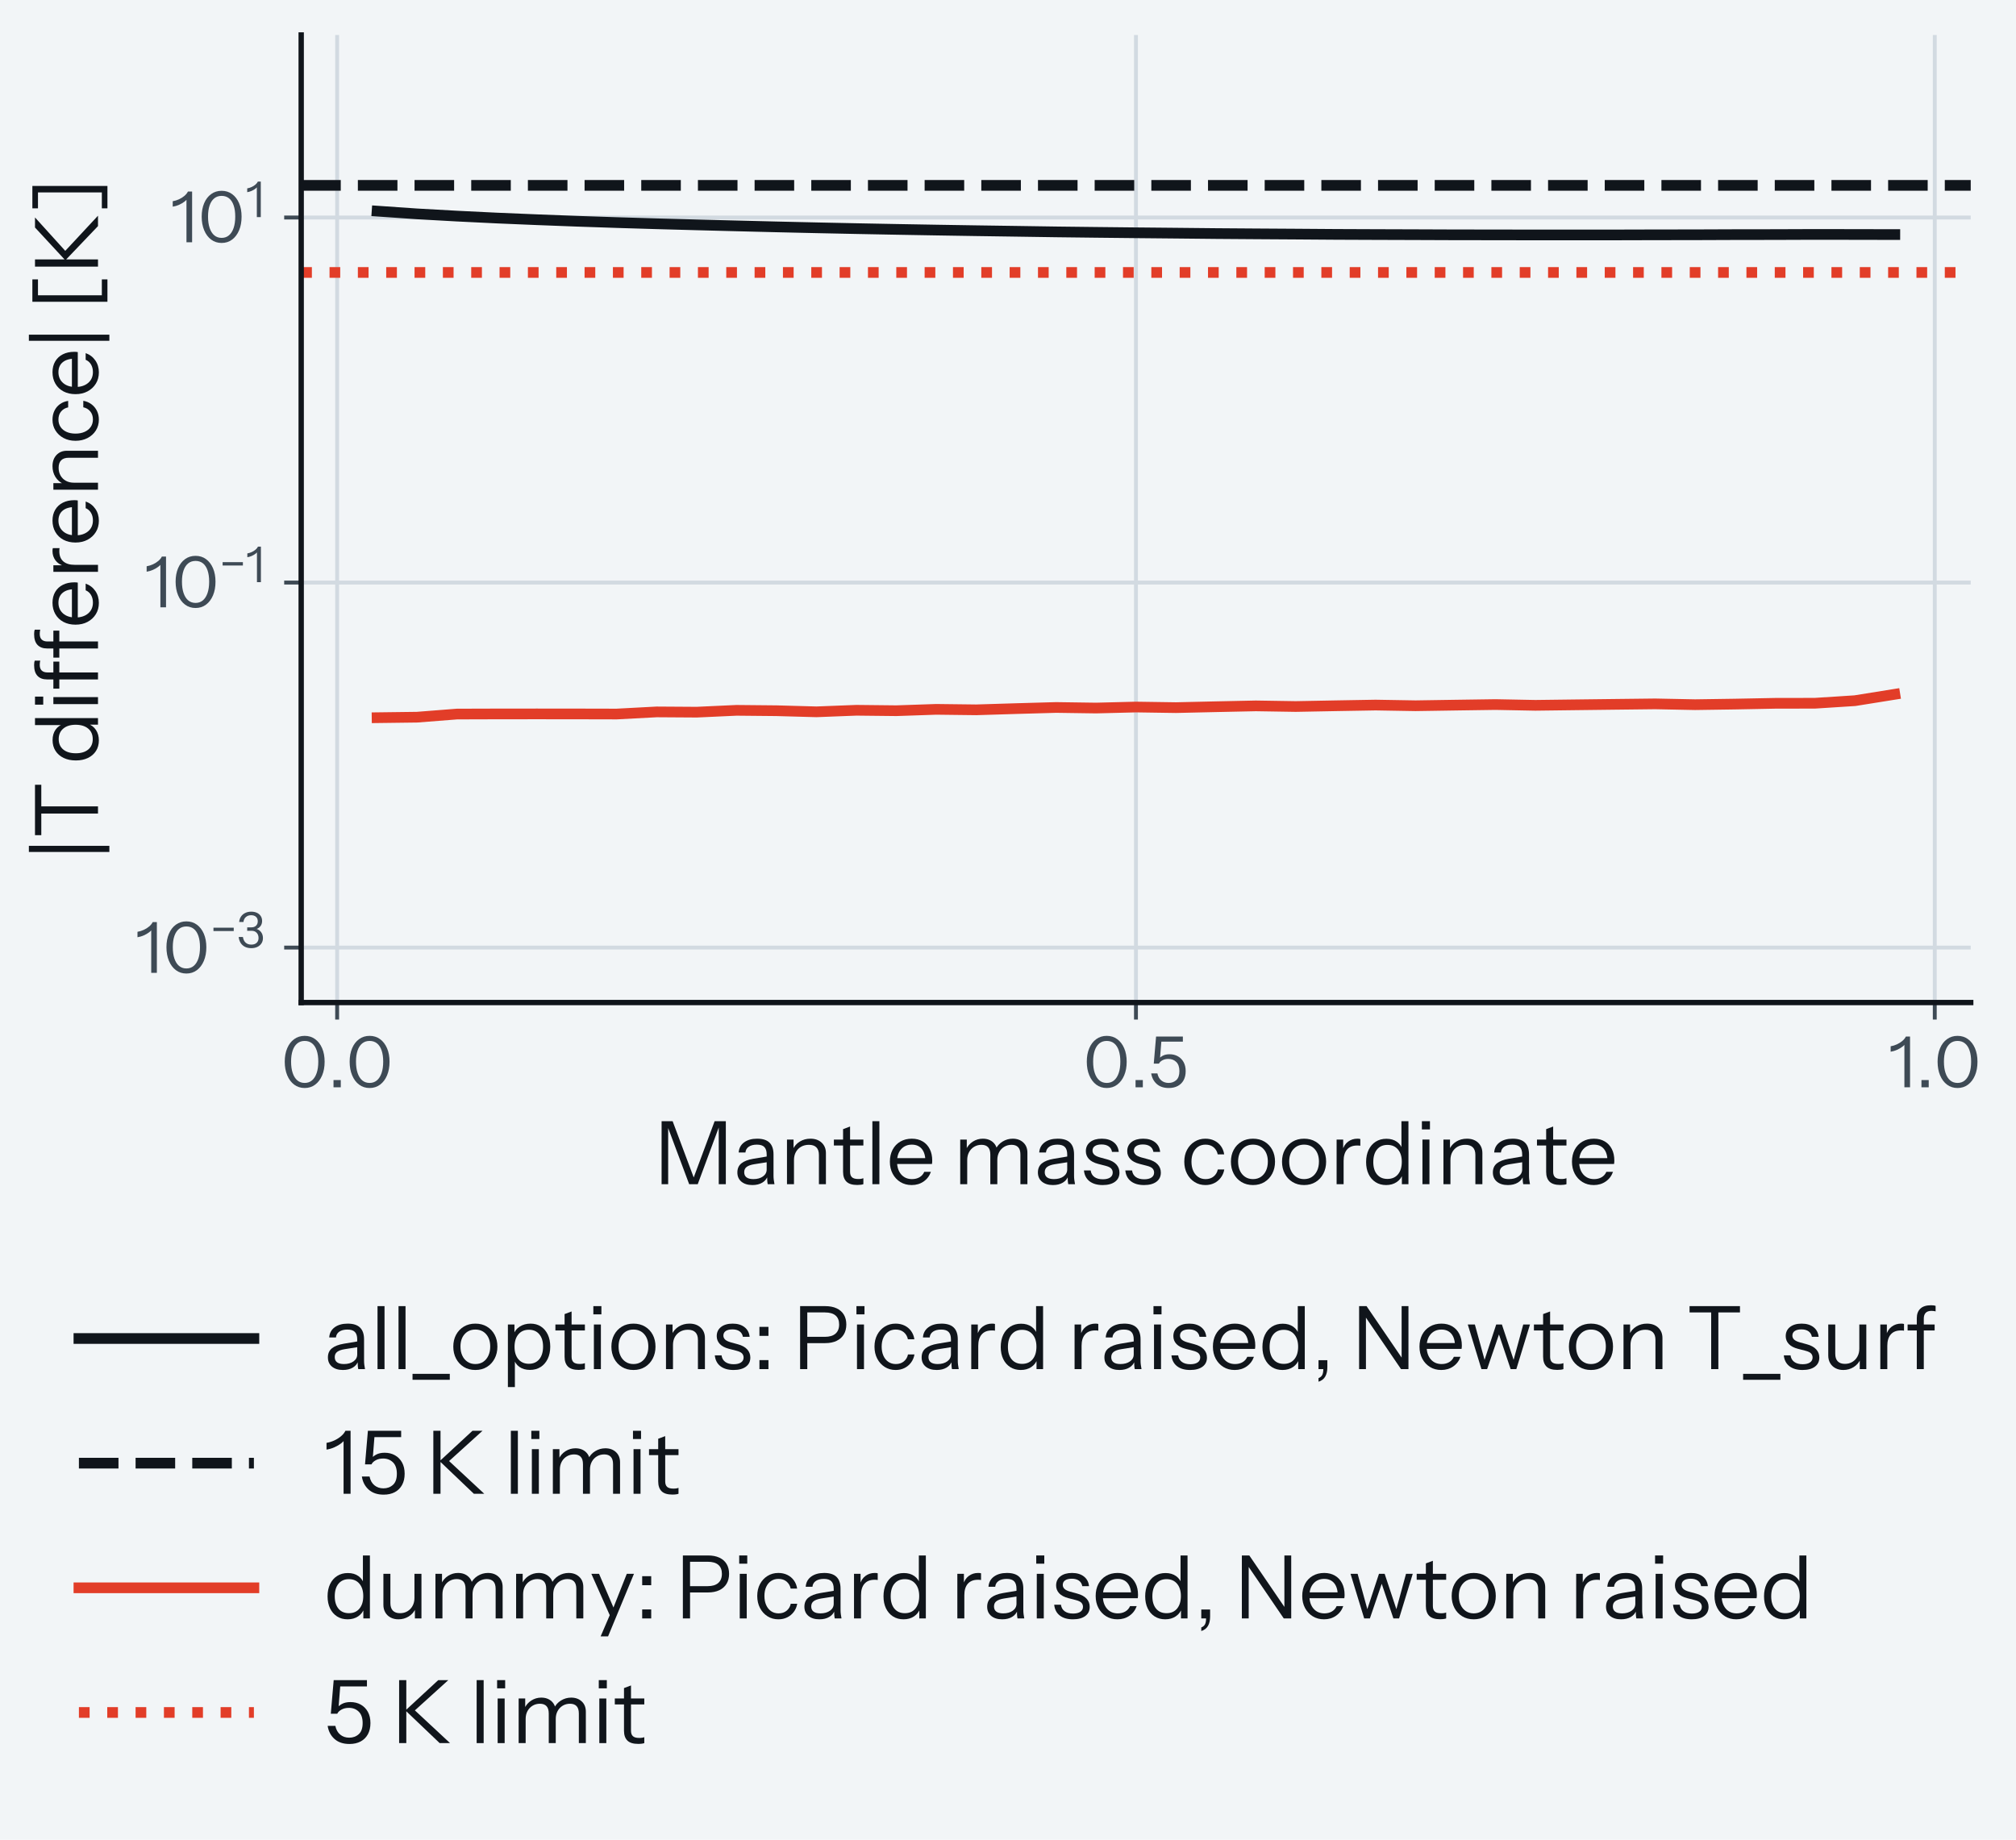
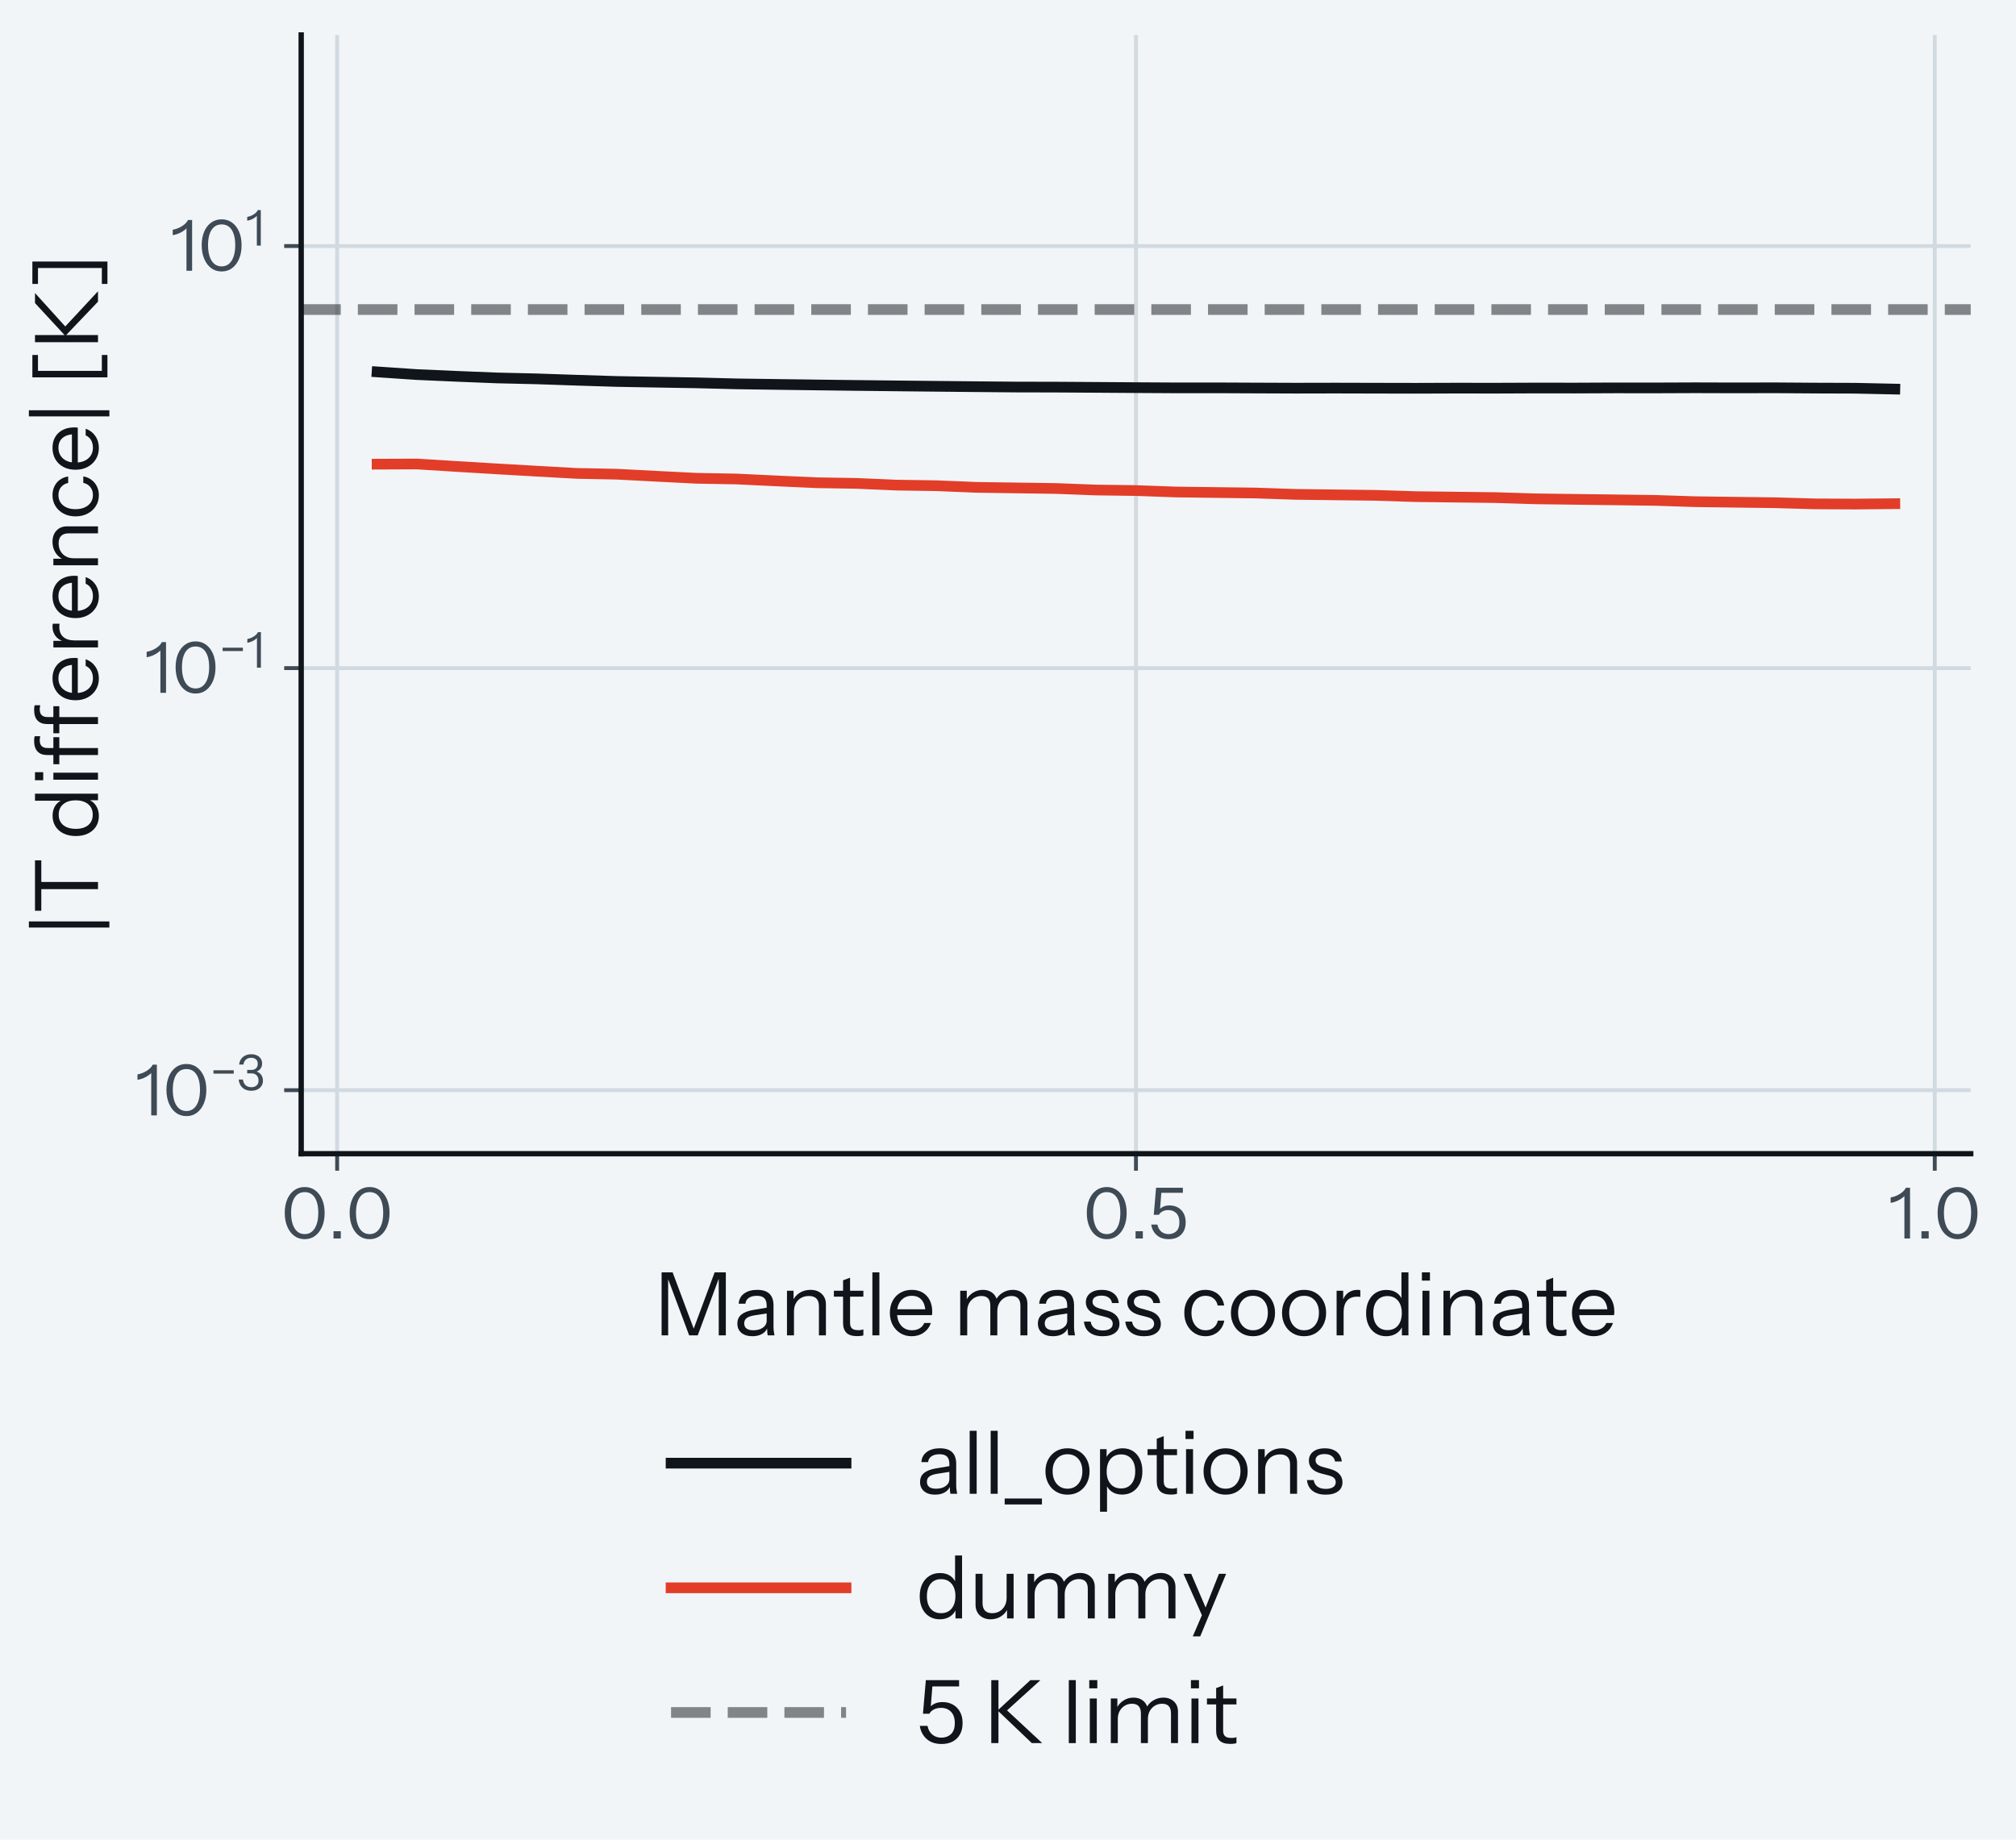
<svg xmlns="http://www.w3.org/2000/svg" xmlns:xlink="http://www.w3.org/1999/xlink" width="414.753pt" height="378.54pt" viewBox="0 0 414.753 378.54" version="1.1">
  <defs>
    <style type="text/css">*{stroke-linejoin: round; stroke-linecap: butt}</style>
  </defs>
  <g id="figure_1">
    <g id="patch_1">
      <path d="M 0 378.54  L 414.753 378.54  L 414.753 0  L 0 0  z " style="fill: #f2f5f7" />
    </g>
    <g id="axes_1">
      <g id="patch_2">
-         <path d="M 61.965 206.276  L 405.437 206.276  L 405.437 7.2  L 61.965 7.2  z " style="fill: #f2f5f7" />
+         <path d="M 61.965 237.38  L 405.437 237.38  L 405.437 7.2  L 61.965 7.2  z " style="fill: #f2f5f7" />
      </g>
      <g id="matplotlib.axis_1">
        <g id="xtick_1">
          <g id="line2d_1">
-             <path d="M 69.36 206.276  L 69.36 7.2  " clip-path="url(#pe8c27ae960)" style="fill: none; stroke: #d2dae1; stroke-width: 0.8; stroke-linecap: square" />
+             <path d="M 69.36 237.38  L 69.36 7.2  " clip-path="url(#pf23aeb0978)" style="fill: none; stroke: #d2dae1; stroke-width: 0.8; stroke-linecap: square" />
          </g>
          <g id="line2d_2">
            <defs>
              <path id="m2a301ba8c9" d="M 0 0  L 0 3.5  " style="stroke: #3e4a55; stroke-width: 0.8" />
            </defs>
            <g>
-               <use xlink:href="#m2a301ba8c9" x="69.36" y="206.276" style="fill: #3e4a55; stroke: #3e4a55; stroke-width: 0.8" />
+               <use xlink:href="#m2a301ba8c9" x="69.36" y="237.38" style="fill: #3e4a55; stroke: #3e4a55; stroke-width: 0.8" />
            </g>
          </g>
          <g id="text_1">
-             <g style="fill: #3e4a55" transform="translate(57.85548 223.7164) scale(0.145 -0.145)">
+             <g style="fill: #3e4a55" transform="translate(57.85548 254.8204) scale(0.145 -0.145)">
              <defs>
                <path id="InstrumentSans-Regular-30" d="M 2131 -64  Q 1587 -64 1180 240  Q 774 544 547 1085  Q 320 1626 320 2323  Q 320 3021 544 3549  Q 768 4077 1177 4374  Q 1587 4672 2131 4672  Q 2675 4672 3081 4374  Q 3488 4077 3715 3549  Q 3942 3021 3942 2323  Q 3942 1619 3715 1081  Q 3488 544 3081 240  Q 2675 -64 2131 -64  z M 2131 397  Q 2522 397 2797 630  Q 3072 864 3219 1296  Q 3366 1728 3366 2330  Q 3366 2925 3222 3347  Q 3078 3770 2803 3990  Q 2528 4211 2131 4211  Q 1734 4211 1459 3987  Q 1184 3763 1040 3344  Q 896 2925 896 2330  Q 896 1728 1043 1293  Q 1190 858 1465 627  Q 1741 397 2131 397  z " transform="scale(0.015625)" />
                <path id="InstrumentSans-Regular-2e" d="M 486 0  L 486 659  L 1146 659  L 1146 0  L 486 0  z " transform="scale(0.015625)" />
              </defs>
              <use xlink:href="#InstrumentSans-Regular-30" />
              <use xlink:href="#InstrumentSans-Regular-2e" transform="translate(66.59999 0)" />
              <use xlink:href="#InstrumentSans-Regular-30" transform="translate(92.09998 0)" />
            </g>
          </g>
        </g>
        <g id="xtick_2">
          <g id="line2d_3">
-             <path d="M 233.701 206.276  L 233.701 7.2  " clip-path="url(#pe8c27ae960)" style="fill: none; stroke: #d2dae1; stroke-width: 0.8; stroke-linecap: square" />
+             <path d="M 233.701 237.38  L 233.701 7.2  " clip-path="url(#pf23aeb0978)" style="fill: none; stroke: #d2dae1; stroke-width: 0.8; stroke-linecap: square" />
          </g>
          <g id="line2d_4">
            <g>
-               <use xlink:href="#m2a301ba8c9" x="233.701" y="206.276" style="fill: #3e4a55; stroke: #3e4a55; stroke-width: 0.8" />
+               <use xlink:href="#m2a301ba8c9" x="233.701" y="237.38" style="fill: #3e4a55; stroke: #3e4a55; stroke-width: 0.8" />
            </g>
          </g>
          <g id="text_2">
-             <g style="fill: #3e4a55" transform="translate(222.8621 223.7164) scale(0.145 -0.145)">
+             <g style="fill: #3e4a55" transform="translate(222.8621 254.8204) scale(0.145 -0.145)">
              <defs>
                <path id="InstrumentSans-Regular-35" d="M 1869 -64  Q 1184 -64 774 304  Q 365 672 275 1261  L 838 1261  Q 922 845 1194 621  Q 1466 397 1856 397  Q 2266 397 2550 653  Q 2835 909 2835 1466  Q 2835 2022 2550 2300  Q 2266 2579 1830 2579  Q 1517 2579 1286 2451  Q 1056 2323 979 2150  L 506 2150  L 717 4608  L 3149 4608  L 3149 4147  L 1030 4147  L 1210 4339  L 1062 2483  L 941 2528  Q 1056 2720 1312 2861  Q 1568 3002 1939 3002  Q 2368 3002 2697 2816  Q 3027 2630 3216 2288  Q 3405 1946 3405 1466  Q 3405 986 3216 643  Q 3027 301 2684 118  Q 2342 -64 1869 -64  z " transform="scale(0.015625)" />
              </defs>
              <use xlink:href="#InstrumentSans-Regular-30" />
              <use xlink:href="#InstrumentSans-Regular-2e" transform="translate(66.59999 0)" />
              <use xlink:href="#InstrumentSans-Regular-35" transform="translate(92.09998 0)" />
            </g>
          </g>
        </g>
        <g id="xtick_3">
          <g id="line2d_5">
-             <path d="M 398.041 206.276  L 398.041 7.2  " clip-path="url(#pe8c27ae960)" style="fill: none; stroke: #d2dae1; stroke-width: 0.8; stroke-linecap: square" />
+             <path d="M 398.041 237.38  L 398.041 7.2  " clip-path="url(#pf23aeb0978)" style="fill: none; stroke: #d2dae1; stroke-width: 0.8; stroke-linecap: square" />
          </g>
          <g id="line2d_6">
            <g>
-               <use xlink:href="#m2a301ba8c9" x="398.041" y="206.276" style="fill: #3e4a55; stroke: #3e4a55; stroke-width: 0.8" />
+               <use xlink:href="#m2a301ba8c9" x="398.041" y="237.38" style="fill: #3e4a55; stroke: #3e4a55; stroke-width: 0.8" />
            </g>
          </g>
          <g id="text_3">
-             <g style="fill: #3e4a55" transform="translate(388.5304 223.7164) scale(0.145 -0.145)">
+             <g style="fill: #3e4a55" transform="translate(388.5304 254.8204) scale(0.145 -0.145)">
              <defs>
                <path id="InstrumentSans-Regular-31" d="M 1440 0  L 1440 4083  L 1574 4051  Q 1498 3878 1280 3705  Q 1062 3533 777 3405  Q 493 3277 192 3232  L 192 3725  Q 493 3776 768 3904  Q 1043 4032 1257 4214  Q 1472 4397 1574 4608  L 1952 4608  L 1952 0  L 1440 0  z " transform="scale(0.015625)" />
              </defs>
              <use xlink:href="#InstrumentSans-Regular-31" />
              <use xlink:href="#InstrumentSans-Regular-2e" transform="translate(39.09999 0)" />
              <use xlink:href="#InstrumentSans-Regular-30" transform="translate(64.59998 0)" />
            </g>
          </g>
        </g>
        <g id="text_4">
-           <g style="fill: #10151b" transform="translate(134.5645 243.6489) scale(0.18 -0.18)">
+           <g style="fill: #10151b" transform="translate(134.5645 274.7529) scale(0.18 -0.18)">
            <defs>
              <path id="InstrumentSans-Regular-4d" d="M 550 0  L 550 4608  L 1357 4608  L 3021 166  L 2778 166  L 4429 4608  L 5248 4608  L 5248 0  L 4730 0  L 4730 4333  L 4800 4333  L 3194 0  L 2566 0  L 960 4294  L 1030 4294  L 1030 0  L 550 0  z " transform="scale(0.015625)" />
              <path id="InstrumentSans-Regular-61" d="M 2515 0  Q 2490 109 2480 249  Q 2470 390 2470 608  L 2438 608  L 2438 2170  Q 2438 2541 2268 2717  Q 2099 2893 1722 2893  Q 1350 2893 1129 2742  Q 909 2592 883 2317  L 390 2317  Q 422 2790 787 3059  Q 1152 3328 1741 3328  Q 2349 3328 2643 3040  Q 2938 2752 2938 2176  L 2938 608  Q 2938 467 2957 316  Q 2976 166 3008 0  L 2515 0  z M 1395 -64  Q 890 -64 592 182  Q 294 429 294 858  Q 294 1286 588 1523  Q 883 1760 1446 1856  L 2586 2048  L 2586 1626  L 1523 1459  Q 1165 1402 979 1267  Q 794 1133 794 877  Q 794 627 963 499  Q 1133 371 1466 371  Q 1894 371 2166 566  Q 2438 762 2438 1075  L 2522 621  Q 2419 294 2121 115  Q 1824 -64 1395 -64  z " transform="scale(0.015625)" />
              <path id="InstrumentSans-Regular-6e" d="M 512 0  L 512 3264  L 992 3264  L 992 2496  L 1024 2496  L 1024 0  L 512 0  z M 2848 0  L 2848 2138  Q 2848 2509 2662 2694  Q 2477 2880 2112 2880  Q 1792 2880 1545 2739  Q 1299 2598 1161 2348  Q 1024 2099 1024 1766  L 941 2541  Q 1107 2906 1449 3117  Q 1792 3328 2227 3328  Q 2739 3328 3049 3037  Q 3360 2746 3360 2272  L 3360 0  L 2848 0  z " transform="scale(0.015625)" />
              <path id="InstrumentSans-Regular-74" d="M 1818 -58  Q 1274 -58 1027 188  Q 781 435 781 902  L 781 4026  L 1293 4218  L 1293 909  Q 1293 634 1433 506  Q 1574 378 1894 378  Q 2022 378 2115 394  Q 2208 410 2266 435  L 2266 0  Q 2202 -26 2083 -42  Q 1965 -58 1818 -58  z M 109 2829  L 109 3264  L 2266 3264  L 2266 2829  L 109 2829  z " transform="scale(0.015625)" />
              <path id="InstrumentSans-Regular-6c" d="M 512 0  L 512 4608  L 1024 4608  L 1024 0  L 512 0  z " transform="scale(0.015625)" />
              <path id="InstrumentSans-Regular-65" d="M 1850 -64  Q 1382 -64 1024 157  Q 666 378 461 762  Q 256 1146 256 1645  Q 256 2144 457 2525  Q 659 2906 1024 3117  Q 1389 3328 1862 3328  Q 2317 3328 2653 3129  Q 2989 2931 3171 2572  Q 3354 2214 3354 1728  Q 3354 1664 3350 1606  Q 3347 1549 3334 1478  L 640 1478  L 640 1907  L 3021 1907  L 2854 1670  Q 2854 2259 2595 2576  Q 2336 2893 1862 2893  Q 1376 2893 1078 2557  Q 781 2221 781 1651  Q 781 1069 1078 720  Q 1376 371 1875 371  Q 2189 371 2425 508  Q 2662 646 2771 902  L 3258 902  Q 3098 454 2723 195  Q 2349 -64 1850 -64  z " transform="scale(0.015625)" />
              <path id="InstrumentSans-Regular-20" transform="scale(0.015625)" />
              <path id="InstrumentSans-Regular-6d" d="M 512 0  L 512 3264  L 992 3264  L 992 2496  L 1024 2496  L 1024 0  L 512 0  z M 2714 0  L 2714 2163  Q 2714 2534 2547 2707  Q 2381 2880 2067 2880  Q 1773 2880 1536 2739  Q 1299 2598 1161 2348  Q 1024 2099 1024 1766  L 941 2541  Q 1107 2906 1440 3117  Q 1773 3328 2163 3328  Q 2637 3328 2931 3049  Q 3226 2771 3226 2298  L 3226 0  L 2714 0  z M 4915 0  L 4915 2163  Q 4915 2534 4748 2707  Q 4582 2880 4269 2880  Q 3974 2880 3737 2739  Q 3501 2598 3363 2348  Q 3226 2099 3226 1766  L 3098 2541  Q 3264 2906 3609 3117  Q 3955 3328 4352 3328  Q 4826 3328 5126 3049  Q 5427 2771 5427 2298  L 5427 0  L 4915 0  z " transform="scale(0.015625)" />
              <path id="InstrumentSans-Regular-73" d="M 1619 -64  Q 1018 -64 659 214  Q 301 493 250 1005  L 742 1005  Q 787 691 1017 524  Q 1248 358 1632 358  Q 1971 358 2163 486  Q 2355 614 2355 851  Q 2355 1018 2246 1142  Q 2138 1267 1811 1350  L 1286 1485  Q 838 1600 614 1840  Q 390 2080 390 2413  Q 390 2835 704 3081  Q 1018 3328 1555 3328  Q 2086 3328 2419 3072  Q 2752 2816 2797 2362  L 2304 2362  Q 2259 2624 2060 2765  Q 1862 2906 1536 2906  Q 1222 2906 1049 2787  Q 877 2669 877 2451  Q 877 2285 1001 2163  Q 1126 2042 1421 1958  L 1933 1818  Q 2387 1696 2617 1446  Q 2848 1197 2848 845  Q 2848 416 2521 176  Q 2195 -64 1619 -64  z " transform="scale(0.015625)" />
              <path id="InstrumentSans-Regular-63" d="M 1805 -64  Q 1357 -64 1008 157  Q 659 378 457 765  Q 256 1152 256 1645  Q 256 2138 457 2515  Q 659 2893 1008 3110  Q 1357 3328 1798 3328  Q 2163 3328 2454 3187  Q 2746 3046 2934 2787  Q 3123 2528 3174 2182  L 2701 2182  Q 2637 2496 2406 2694  Q 2176 2893 1811 2893  Q 1498 2893 1267 2739  Q 1037 2586 909 2304  Q 781 2022 781 1645  Q 781 1267 909 979  Q 1037 691 1270 531  Q 1504 371 1818 371  Q 2170 371 2406 566  Q 2643 762 2707 1075  L 3181 1075  Q 3123 736 2928 477  Q 2733 218 2445 77  Q 2157 -64 1805 -64  z " transform="scale(0.015625)" />
              <path id="InstrumentSans-Regular-6f" d="M 1869 -64  Q 1389 -64 1024 160  Q 659 384 457 771  Q 256 1158 256 1645  Q 256 2138 461 2515  Q 666 2893 1027 3110  Q 1389 3328 1869 3328  Q 2355 3328 2716 3110  Q 3078 2893 3280 2515  Q 3482 2138 3482 1645  Q 3482 1158 3280 771  Q 3078 384 2716 160  Q 2355 -64 1869 -64  z M 1869 371  Q 2202 371 2445 534  Q 2688 698 2822 986  Q 2957 1274 2957 1651  Q 2957 2214 2659 2553  Q 2362 2893 1869 2893  Q 1382 2893 1081 2553  Q 781 2214 781 1651  Q 781 1274 915 986  Q 1050 698 1296 534  Q 1542 371 1869 371  z " transform="scale(0.015625)" />
              <path id="InstrumentSans-Regular-72" d="M 512 0  L 512 3264  L 992 3264  L 992 2432  L 1024 2432  L 1024 0  L 512 0  z M 1024 1702  L 941 2477  Q 1056 2893 1350 3110  Q 1645 3328 2029 3328  Q 2189 3328 2246 3302  L 2246 2810  Q 2214 2822 2156 2825  Q 2099 2829 2016 2829  Q 1530 2829 1277 2537  Q 1024 2246 1024 1702  z " transform="scale(0.015625)" />
              <path id="InstrumentSans-Regular-64" d="M 2886 0  L 2886 762  L 2950 742  Q 2829 371 2505 153  Q 2182 -64 1734 -64  Q 1293 -64 963 147  Q 634 358 451 736  Q 269 1114 269 1619  Q 269 2131 454 2515  Q 640 2899 973 3110  Q 1306 3322 1754 3322  Q 2214 3322 2528 3098  Q 2842 2874 2957 2464  L 2854 2451  L 2854 4608  L 3366 4608  L 3366 0  L 2886 0  z M 1830 384  Q 2323 384 2601 720  Q 2880 1056 2880 1638  Q 2880 2208 2598 2541  Q 2317 2874 1830 2874  Q 1344 2874 1069 2541  Q 794 2208 794 1619  Q 794 1043 1069 713  Q 1344 384 1830 384  z " transform="scale(0.015625)" />
              <path id="InstrumentSans-Regular-69" d="M 512 0  L 512 3264  L 1024 3264  L 1024 0  L 512 0  z M 472 4006  L 472 4608  L 1061 4608  L 1061 4006  L 472 4006  z " transform="scale(0.015625)" />
            </defs>
            <use xlink:href="#InstrumentSans-Regular-4d" />
            <use xlink:href="#InstrumentSans-Regular-61" transform="translate(90.59999 0)" />
            <use xlink:href="#InstrumentSans-Regular-6e" transform="translate(143.9 0)" />
            <use xlink:href="#InstrumentSans-Regular-74" transform="translate(203.8 0)" />
            <use xlink:href="#InstrumentSans-Regular-6c" transform="translate(241.5 0)" />
            <use xlink:href="#InstrumentSans-Regular-65" transform="translate(265.5 0)" />
            <use xlink:href="#InstrumentSans-Regular-20" transform="translate(321.8999 0)" />
            <use xlink:href="#InstrumentSans-Regular-6d" transform="translate(341.8999 0)" />
            <use xlink:href="#InstrumentSans-Regular-61" transform="translate(434.0999 0)" />
            <use xlink:href="#InstrumentSans-Regular-73" transform="translate(487.3999 0)" />
            <use xlink:href="#InstrumentSans-Regular-73" transform="translate(534.6999 0)" />
            <use xlink:href="#InstrumentSans-Regular-20" transform="translate(581.9999 0)" />
            <use xlink:href="#InstrumentSans-Regular-63" transform="translate(601.9999 0)" />
            <use xlink:href="#InstrumentSans-Regular-6f" transform="translate(655.2998 0)" />
            <use xlink:href="#InstrumentSans-Regular-6f" transform="translate(713.6998 0)" />
            <use xlink:href="#InstrumentSans-Regular-72" transform="translate(772.0998 0)" />
            <use xlink:href="#InstrumentSans-Regular-64" transform="translate(809.5998 0)" />
            <use xlink:href="#InstrumentSans-Regular-69" transform="translate(870.1998 0)" />
            <use xlink:href="#InstrumentSans-Regular-6e" transform="translate(894.1998 0)" />
            <use xlink:href="#InstrumentSans-Regular-61" transform="translate(954.0998 0)" />
            <use xlink:href="#InstrumentSans-Regular-74" transform="translate(1007.4 0)" />
            <use xlink:href="#InstrumentSans-Regular-65" transform="translate(1045.1 0)" />
          </g>
        </g>
      </g>
      <g id="matplotlib.axis_2">
        <g id="ytick_1">
          <g id="line2d_7">
-             <path d="M 61.965 194.971  L 405.437 194.971  " clip-path="url(#pe8c27ae960)" style="fill: none; stroke: #d2dae1; stroke-width: 0.8; stroke-linecap: square" />
+             <path d="M 61.965 224.309  L 405.437 224.309  " clip-path="url(#pf23aeb0978)" style="fill: none; stroke: #d2dae1; stroke-width: 0.8; stroke-linecap: square" />
          </g>
          <g id="line2d_8">
            <defs>
              <path id="me776a80f98" d="M 0 0  L -3.5 0  " style="stroke: #3e4a55; stroke-width: 0.8" />
            </defs>
            <g>
-               <use xlink:href="#me776a80f98" x="61.965" y="194.971" style="fill: #3e4a55; stroke: #3e4a55; stroke-width: 0.8" />
+               <use xlink:href="#me776a80f98" x="61.965" y="224.309" style="fill: #3e4a55; stroke: #3e4a55; stroke-width: 0.8" />
            </g>
          </g>
          <g id="text_5">
-             <g style="fill: #3e4a55" transform="translate(27.85 200.1914) scale(0.145 -0.145)">
+             <g style="fill: #3e4a55" transform="translate(27.85 229.5291) scale(0.145 -0.145)">
              <defs>
                <path id="InstrumentSans-Regular-2212" d="M 384 2157  L 384 2592  L 3014 2592  L 3014 2157  L 384 2157  z " transform="scale(0.015625)" />
                <path id="InstrumentSans-Regular-33" d="M 1894 -64  Q 1434 -64 1085 105  Q 736 275 521 601  Q 307 928 256 1389  L 806 1389  Q 877 909 1158 653  Q 1440 397 1901 397  Q 2336 397 2585 627  Q 2835 858 2835 1254  Q 2835 1670 2592 1929  Q 2349 2189 1939 2189  L 1363 2189  L 1363 2637  L 1920 2637  Q 2291 2637 2512 2851  Q 2733 3066 2733 3424  Q 2733 3802 2499 4006  Q 2266 4211 1869 4211  Q 1478 4211 1203 3984  Q 928 3757 877 3334  L 320 3334  Q 358 3744 563 4041  Q 768 4339 1110 4505  Q 1453 4672 1882 4672  Q 2298 4672 2618 4525  Q 2938 4378 3117 4106  Q 3296 3834 3296 3469  Q 3296 3142 3149 2892  Q 3002 2643 2749 2502  Q 2496 2362 2170 2362  L 2131 2496  Q 2522 2496 2806 2333  Q 3091 2170 3248 1888  Q 3405 1606 3405 1235  Q 3405 851 3213 556  Q 3021 262 2681 99  Q 2342 -64 1894 -64  z " transform="scale(0.015625)" />
              </defs>
              <use xlink:href="#InstrumentSans-Regular-31" transform="translate(0 0.2)" />
              <use xlink:href="#InstrumentSans-Regular-30" transform="translate(39.09999 0.2)" />
              <use xlink:href="#InstrumentSans-Regular-2212" transform="translate(106.5925 35.9) scale(0.7)" />
              <use xlink:href="#InstrumentSans-Regular-33" transform="translate(143.7625 35.9) scale(0.7)" />
            </g>
          </g>
        </g>
        <g id="ytick_2">
          <g id="line2d_9">
-             <path d="M 61.965 119.863  L 405.437 119.863  " clip-path="url(#pe8c27ae960)" style="fill: none; stroke: #d2dae1; stroke-width: 0.8; stroke-linecap: square" />
+             <path d="M 61.965 137.465  L 405.437 137.465  " clip-path="url(#pf23aeb0978)" style="fill: none; stroke: #d2dae1; stroke-width: 0.8; stroke-linecap: square" />
          </g>
          <g id="line2d_10">
            <g>
-               <use xlink:href="#me776a80f98" x="61.965" y="119.863" style="fill: #3e4a55; stroke: #3e4a55; stroke-width: 0.8" />
+               <use xlink:href="#me776a80f98" x="61.965" y="137.465" style="fill: #3e4a55; stroke: #3e4a55; stroke-width: 0.8" />
            </g>
          </g>
          <g id="text_6">
-             <g style="fill: #3e4a55" transform="translate(29.735 125.0828) scale(0.145 -0.145)">
+             <g style="fill: #3e4a55" transform="translate(29.735 142.6855) scale(0.145 -0.145)">
              <use xlink:href="#InstrumentSans-Regular-31" transform="translate(0 0.9)" />
              <use xlink:href="#InstrumentSans-Regular-30" transform="translate(39.09999 0.9)" />
              <use xlink:href="#InstrumentSans-Regular-2212" transform="translate(106.5925 36.6) scale(0.7)" />
              <use xlink:href="#InstrumentSans-Regular-31" transform="translate(143.7625 36.6) scale(0.7)" />
            </g>
          </g>
        </g>
        <g id="ytick_3">
          <g id="line2d_11">
-             <path d="M 61.965 44.754  L 405.437 44.754  " clip-path="url(#pe8c27ae960)" style="fill: none; stroke: #d2dae1; stroke-width: 0.8; stroke-linecap: square" />
+             <path d="M 61.965 50.622  L 405.437 50.622  " clip-path="url(#pf23aeb0978)" style="fill: none; stroke: #d2dae1; stroke-width: 0.8; stroke-linecap: square" />
          </g>
          <g id="line2d_12">
            <g>
-               <use xlink:href="#me776a80f98" x="61.965" y="44.754" style="fill: #3e4a55; stroke: #3e4a55; stroke-width: 0.8" />
+               <use xlink:href="#me776a80f98" x="61.965" y="50.622" style="fill: #3e4a55; stroke: #3e4a55; stroke-width: 0.8" />
            </g>
          </g>
          <g id="text_7">
-             <g style="fill: #3e4a55" transform="translate(35.1 49.97428) scale(0.145 -0.145)">
+             <g style="fill: #3e4a55" transform="translate(35.1 55.84182) scale(0.145 -0.145)">
              <use xlink:href="#InstrumentSans-Regular-31" transform="translate(0 0.9)" />
              <use xlink:href="#InstrumentSans-Regular-30" transform="translate(39.09999 0.9)" />
              <use xlink:href="#InstrumentSans-Regular-31" transform="translate(106.5925 36.6) scale(0.7)" />
            </g>
          </g>
        </g>
        <g id="text_8">
-           <g style="fill: #10151b" transform="translate(20.16 176.8412) rotate(-90) scale(0.18 -0.18)">
+           <g style="fill: #10151b" transform="translate(20.16 192.3932) rotate(-90) scale(0.18 -0.18)">
            <defs>
              <path id="InstrumentSans-Regular-7c" d="M 550 -832  L 550 5056  L 998 5056  L 998 -832  L 550 -832  z " transform="scale(0.015625)" />
              <path id="InstrumentSans-Regular-54" d="M 1811 0  L 1811 4147  L 230 4147  L 230 4608  L 3917 4608  L 3917 4147  L 2336 4147  L 2336 0  L 1811 0  z " transform="scale(0.015625)" />
              <path id="InstrumentSans-Regular-66" d="M 781 0  L 781 3725  Q 781 4173 1040 4422  Q 1299 4672 1830 4672  Q 1958 4672 2032 4659  Q 2106 4646 2157 4627  L 2157 4224  Q 2112 4237 2032 4249  Q 1952 4262 1862 4262  Q 1568 4262 1430 4115  Q 1293 3968 1293 3699  L 1293 0  L 781 0  z M 109 2829  L 109 3264  L 2086 3264  L 2086 2829  L 109 2829  z " transform="scale(0.015625)" />
              <path id="InstrumentSans-Regular-5b" d="M 576 -691  L 576 4800  L 2214 4800  L 2214 4390  L 1050 4390  L 1050 -282  L 2214 -282  L 2214 -691  L 576 -691  z " transform="scale(0.015625)" />
              <path id="InstrumentSans-Regular-4b" d="M 550 0  L 550 4608  L 1075 4608  L 1075 0  L 550 0  z M 1018 2394  L 3411 4608  L 4147 4608  L 1702 2394  L 1018 2394  z M 3514 0  L 1005 2394  L 1702 2394  L 4275 0  L 3514 0  z " transform="scale(0.015625)" />
              <path id="InstrumentSans-Regular-5d" d="M 2022 4800  L 2022 -691  L 384 -691  L 384 -282  L 1549 -282  L 1549 4390  L 384 4390  L 384 4800  L 2022 4800  z " transform="scale(0.015625)" />
            </defs>
            <use xlink:href="#InstrumentSans-Regular-7c" />
            <use xlink:href="#InstrumentSans-Regular-54" transform="translate(24.2 0)" />
            <use xlink:href="#InstrumentSans-Regular-20" transform="translate(88.99998 0)" />
            <use xlink:href="#InstrumentSans-Regular-64" transform="translate(109 0)" />
            <use xlink:href="#InstrumentSans-Regular-69" transform="translate(169.6 0)" />
            <use xlink:href="#InstrumentSans-Regular-66" transform="translate(193.5999 0)" />
            <use xlink:href="#InstrumentSans-Regular-66" transform="translate(228.9999 0)" />
            <use xlink:href="#InstrumentSans-Regular-65" transform="translate(264.3999 0)" />
            <use xlink:href="#InstrumentSans-Regular-72" transform="translate(320.7999 0)" />
            <use xlink:href="#InstrumentSans-Regular-65" transform="translate(358.2999 0)" />
            <use xlink:href="#InstrumentSans-Regular-6e" transform="translate(414.6999 0)" />
            <use xlink:href="#InstrumentSans-Regular-63" transform="translate(474.5999 0)" />
            <use xlink:href="#InstrumentSans-Regular-65" transform="translate(527.8999 0)" />
            <use xlink:href="#InstrumentSans-Regular-7c" transform="translate(584.2999 0)" />
            <use xlink:href="#InstrumentSans-Regular-20" transform="translate(608.4999 0)" />
            <use xlink:href="#InstrumentSans-Regular-5b" transform="translate(628.4999 0)" />
            <use xlink:href="#InstrumentSans-Regular-4b" transform="translate(669.0999 0)" />
            <use xlink:href="#InstrumentSans-Regular-5d" transform="translate(738.2998 0)" />
          </g>
        </g>
      </g>
      <g id="line2d_13">
-         <path d="M 77.577 43.438  L 85.794 44.005  L 94.011 44.464  L 102.228 44.864  L 110.445 45.207  L 118.662 45.519  L 126.88 45.795  L 135.097 46.042  L 143.314 46.266  L 151.531 46.477  L 159.748 46.681  L 167.965 46.867  L 176.182 47.039  L 184.399 47.195  L 192.616 47.338  L 200.833 47.469  L 209.05 47.588  L 217.267 47.711  L 225.484 47.808  L 233.701 47.895  L 241.918 47.973  L 250.135 48.057  L 258.352 48.116  L 266.569 48.167  L 274.786 48.226  L 283.003 48.259  L 291.22 48.285  L 299.437 48.317  L 307.654 48.325  L 315.871 48.341  L 324.088 48.335  L 332.305 48.337  L 340.522 48.315  L 348.739 48.306  L 356.956 48.274  L 365.173 48.264  L 373.39 48.234  L 381.607 48.247  L 389.824 48.263  " clip-path="url(#pe8c27ae960)" style="fill: none; stroke: #10151b; stroke-width: 2.2; stroke-linecap: square" />
+         <path d="M 77.577 76.517  L 85.794 77.071  L 94.011 77.433  L 102.228 77.761  L 110.445 77.952  L 118.662 78.232  L 126.88 78.488  L 135.097 78.635  L 143.314 78.772  L 151.531 78.98  L 159.748 79.096  L 167.965 79.204  L 176.182 79.305  L 184.399 79.398  L 192.616 79.483  L 200.833 79.562  L 209.05 79.633  L 217.267 79.652  L 225.484 79.703  L 233.701 79.758  L 241.918 79.805  L 250.135 79.799  L 258.352 79.836  L 266.569 79.867  L 274.786 79.851  L 283.003 79.872  L 291.22 79.888  L 299.437 79.861  L 307.654 79.869  L 315.871 79.837  L 324.088 79.844  L 332.305 79.809  L 340.522 79.816  L 348.739 79.784  L 356.956 79.808  L 365.173 79.792  L 373.39 79.851  L 381.607 79.879  L 389.824 80.055  " clip-path="url(#pf23aeb0978)" style="fill: none; stroke: #10151b; stroke-width: 2.2; stroke-linecap: square" />
      </g>
      <g id="line2d_14">
-         <path d="M 61.965 38.141  L 405.437 38.141  " clip-path="url(#pe8c27ae960)" style="fill: none; stroke-dasharray: 8.14,3.52; stroke-dashoffset: 0; stroke: #10151b; stroke-width: 2.2" />
+         <path d="M 77.577 95.502  L 85.794 95.469  L 94.011 95.982  L 102.228 96.475  L 110.445 96.948  L 118.662 97.402  L 126.88 97.565  L 135.097 97.995  L 143.314 98.409  L 151.531 98.556  L 159.748 98.947  L 167.965 99.323  L 176.182 99.456  L 184.399 99.811  L 192.616 99.937  L 200.833 100.273  L 209.05 100.392  L 217.267 100.509  L 225.484 100.822  L 233.701 100.933  L 241.918 101.23  L 250.135 101.336  L 258.352 101.44  L 266.569 101.719  L 274.786 101.819  L 283.003 101.919  L 291.22 102.183  L 299.437 102.283  L 307.654 102.381  L 315.871 102.636  L 324.088 102.743  L 332.305 102.847  L 340.522 102.955  L 348.739 103.223  L 356.956 103.333  L 365.173 103.437  L 373.39 103.674  L 381.607 103.714  L 389.824 103.636  " clip-path="url(#pf23aeb0978)" style="fill: none; stroke: #e23d28; stroke-width: 2.2; stroke-linecap: square" />
      </g>
      <g id="line2d_15">
-         <path d="M 77.577 147.668  L 85.794 147.563  L 94.011 146.919  L 102.228 146.895  L 110.445 146.888  L 118.662 146.895  L 126.88 146.914  L 135.097 146.477  L 143.314 146.531  L 151.531 146.153  L 159.748 146.233  L 167.965 146.46  L 176.182 146.141  L 184.399 146.231  L 192.616 145.95  L 200.833 146.05  L 209.05 145.798  L 217.267 145.565  L 225.484 145.682  L 233.701 145.475  L 241.918 145.597  L 250.135 145.411  L 258.352 145.237  L 266.569 145.367  L 274.786 145.213  L 283.003 145.07  L 291.22 145.21  L 299.437 145.083  L 307.654 144.965  L 315.871 145.123  L 324.088 145.019  L 332.305 144.92  L 340.522 144.825  L 348.739 144.989  L 356.956 144.869  L 365.173 144.709  L 373.39 144.694  L 381.607 144.167  L 389.824 142.851  " clip-path="url(#pe8c27ae960)" style="fill: none; stroke: #e23d28; stroke-width: 2.2; stroke-linecap: square" />
-       </g>
-       <g id="line2d_16">
-         <path d="M 61.965 56.059  L 405.437 56.059  " clip-path="url(#pe8c27ae960)" style="fill: none; stroke-dasharray: 2.2,3.63; stroke-dashoffset: 0; stroke: #e23d28; stroke-width: 2.2" />
+         <path d="M 61.965 63.693  L 405.437 63.693  " clip-path="url(#pf23aeb0978)" style="fill: none; stroke-dasharray: 8.14,3.52; stroke-dashoffset: 0; stroke: #10151b; stroke-opacity: 0.5; stroke-width: 2.2" />
      </g>
      <g id="patch_3">
-         <path d="M 61.965 206.276  L 61.965 7.2  " style="fill: none; stroke: #10151b; stroke-width: 1.1; stroke-linejoin: miter; stroke-linecap: square" />
+         <path d="M 61.965 237.38  L 61.965 7.2  " style="fill: none; stroke: #10151b; stroke-width: 1.1; stroke-linejoin: miter; stroke-linecap: square" />
      </g>
      <g id="patch_4">
-         <path d="M 61.965 206.276  L 405.437 206.276  " style="fill: none; stroke: #10151b; stroke-width: 1.1; stroke-linejoin: miter; stroke-linecap: square" />
+         <path d="M 61.965 237.38  L 405.437 237.38  " style="fill: none; stroke: #10151b; stroke-width: 1.1; stroke-linejoin: miter; stroke-linecap: square" />
      </g>
    </g>
    <g id="legend_1">
-       <g id="line2d_17">
-         <path d="M 16.235 275.4  L 34.235 275.4  L 52.235 275.4  " style="fill: none; stroke: #10151b; stroke-width: 2.2; stroke-linecap: square" />
+       <g id="line2d_16">
+         <path d="M 138.058 301.05  L 156.058 301.05  L 174.058 301.05  " style="fill: none; stroke: #10151b; stroke-width: 2.2; stroke-linecap: square" />
      </g>
      <g id="text_9">
-         <g style="fill: #10151b" transform="translate(66.63456 281.7) scale(0.18 -0.18)">
+         <g style="fill: #10151b" transform="translate(188.458 307.35) scale(0.18 -0.18)">
          <defs>
            <path id="InstrumentSans-Regular-5f" d="M 0 -781  L 0 -346  L 2726 -346  L 2726 -781  L 0 -781  z " transform="scale(0.015625)" />
            <path id="InstrumentSans-Regular-70" d="M 2125 -58  Q 1664 -58 1350 166  Q 1037 390 922 800  L 1024 813  L 1024 -1312  L 512 -1312  L 512 3264  L 992 3264  L 992 2502  L 922 2522  Q 1043 2899 1382 3113  Q 1722 3328 2170 3328  Q 2605 3328 2928 3117  Q 3251 2906 3430 2528  Q 3610 2150 3610 1645  Q 3610 1133 3424 749  Q 3238 365 2905 153  Q 2573 -58 2125 -58  z M 2048 390  Q 2534 390 2809 726  Q 3085 1062 3085 1645  Q 3085 2221 2809 2550  Q 2534 2880 2048 2880  Q 1562 2880 1280 2544  Q 998 2208 998 1626  Q 998 1056 1280 723  Q 1562 390 2048 390  z " transform="scale(0.015625)" />
-             <path id="InstrumentSans-Regular-3a" d="M 486 0  L 486 659  L 1146 659  L 1146 0  L 486 0  z M 486 2432  L 486 3091  L 1146 3091  L 1146 2432  L 486 2432  z " transform="scale(0.015625)" />
-             <path id="InstrumentSans-Regular-50" d="M 550 0  L 550 4608  L 2381 4608  Q 2874 4608 3219 4448  Q 3565 4288 3747 3987  Q 3930 3686 3930 3264  Q 3930 2842 3747 2538  Q 3565 2234 3219 2067  Q 2874 1901 2381 1901  L 934 1901  L 934 2362  L 2362 2362  Q 2874 2362 3139 2595  Q 3405 2829 3405 3264  Q 3405 3699 3142 3923  Q 2880 4147 2362 4147  L 1075 4147  L 1075 0  L 550 0  z " transform="scale(0.015625)" />
-             <path id="InstrumentSans-Regular-2c" d="M 493 -922  L 493 -659  Q 678 -589 761 -438  Q 845 -288 845 19  L 1043 0  L 493 0  L 493 653  L 1139 653  L 1139 134  Q 1139 -275 985 -544  Q 832 -813 493 -922  z " transform="scale(0.015625)" />
-             <path id="InstrumentSans-Regular-4e" d="M 550 0  L 550 4608  L 1094 4608  L 3738 730  L 3661 717  L 3661 4608  L 4160 4608  L 4160 0  L 3616 0  L 973 3878  L 1050 3891  L 1050 0  L 550 0  z " transform="scale(0.015625)" />
-             <path id="InstrumentSans-Regular-77" d="M 1178 0  L 179 3264  L 698 3264  L 1466 467  L 1338 467  L 2259 3264  L 2675 3264  L 3603 467  L 3475 467  L 4237 3264  L 4730 3264  L 3731 0  L 3315 0  L 2394 2733  L 2528 2733  L 1594 0  L 1178 0  z " transform="scale(0.015625)" />
-             <path id="InstrumentSans-Regular-75" d="M 1574 -64  Q 1254 -64 1004 67  Q 755 198 614 438  Q 474 678 474 992  L 474 3264  L 986 3264  L 986 1126  Q 986 755 1168 569  Q 1350 384 1690 384  Q 1997 384 2233 525  Q 2470 666 2608 918  Q 2746 1171 2746 1498  L 2829 723  Q 2669 358 2329 147  Q 1990 -64 1574 -64  z M 2778 0  L 2778 768  L 2746 768  L 2746 3264  L 3258 3264  L 3258 0  L 2778 0  z " transform="scale(0.015625)" />
          </defs>
          <use xlink:href="#InstrumentSans-Regular-61" />
          <use xlink:href="#InstrumentSans-Regular-6c" transform="translate(53.29999 0)" />
          <use xlink:href="#InstrumentSans-Regular-6c" transform="translate(77.29997 0)" />
          <use xlink:href="#InstrumentSans-Regular-5f" transform="translate(101.3 0)" />
          <use xlink:href="#InstrumentSans-Regular-6f" transform="translate(143.8999 0)" />
          <use xlink:href="#InstrumentSans-Regular-70" transform="translate(202.2999 0)" />
          <use xlink:href="#InstrumentSans-Regular-74" transform="translate(262.8999 0)" />
          <use xlink:href="#InstrumentSans-Regular-69" transform="translate(300.5999 0)" />
          <use xlink:href="#InstrumentSans-Regular-6f" transform="translate(324.5999 0)" />
          <use xlink:href="#InstrumentSans-Regular-6e" transform="translate(382.9999 0)" />
          <use xlink:href="#InstrumentSans-Regular-73" transform="translate(442.8999 0)" />
-           <use xlink:href="#InstrumentSans-Regular-3a" transform="translate(490.1999 0)" />
-           <use xlink:href="#InstrumentSans-Regular-20" transform="translate(515.6999 0)" />
-           <use xlink:href="#InstrumentSans-Regular-50" transform="translate(535.6999 0)" />
-           <use xlink:href="#InstrumentSans-Regular-69" transform="translate(601.2998 0)" />
-           <use xlink:href="#InstrumentSans-Regular-63" transform="translate(625.2998 0)" />
-           <use xlink:href="#InstrumentSans-Regular-61" transform="translate(678.5998 0)" />
-           <use xlink:href="#InstrumentSans-Regular-72" transform="translate(731.8998 0)" />
-           <use xlink:href="#InstrumentSans-Regular-64" transform="translate(769.3998 0)" />
-           <use xlink:href="#InstrumentSans-Regular-20" transform="translate(829.9998 0)" />
-           <use xlink:href="#InstrumentSans-Regular-72" transform="translate(849.9998 0)" />
-           <use xlink:href="#InstrumentSans-Regular-61" transform="translate(887.4998 0)" />
-           <use xlink:href="#InstrumentSans-Regular-69" transform="translate(940.7997 0)" />
-           <use xlink:href="#InstrumentSans-Regular-73" transform="translate(964.7997 0)" />
-           <use xlink:href="#InstrumentSans-Regular-65" transform="translate(1012.1 0)" />
-           <use xlink:href="#InstrumentSans-Regular-64" transform="translate(1068.5 0)" />
-           <use xlink:href="#InstrumentSans-Regular-2c" transform="translate(1129.1 0)" />
-           <use xlink:href="#InstrumentSans-Regular-20" transform="translate(1154.6 0)" />
-           <use xlink:href="#InstrumentSans-Regular-4e" transform="translate(1174.6 0)" />
-           <use xlink:href="#InstrumentSans-Regular-65" transform="translate(1248.2 0)" />
-           <use xlink:href="#InstrumentSans-Regular-77" transform="translate(1304.6 0)" />
-           <use xlink:href="#InstrumentSans-Regular-74" transform="translate(1381.3 0)" />
-           <use xlink:href="#InstrumentSans-Regular-6f" transform="translate(1419 0)" />
-           <use xlink:href="#InstrumentSans-Regular-6e" transform="translate(1477.4 0)" />
-           <use xlink:href="#InstrumentSans-Regular-20" transform="translate(1537.3 0)" />
-           <use xlink:href="#InstrumentSans-Regular-54" transform="translate(1557.3 0)" />
-           <use xlink:href="#InstrumentSans-Regular-5f" transform="translate(1622.1 0)" />
-           <use xlink:href="#InstrumentSans-Regular-73" transform="translate(1664.7 0)" />
-           <use xlink:href="#InstrumentSans-Regular-75" transform="translate(1712 0)" />
-           <use xlink:href="#InstrumentSans-Regular-72" transform="translate(1770.9 0)" />
-           <use xlink:href="#InstrumentSans-Regular-66" transform="translate(1808.4 0)" />
-         </g>
-       </g>
-       <g id="line2d_18">
-         <path d="M 16.235 301.05  L 34.235 301.05  L 52.235 301.05  " style="fill: none; stroke-dasharray: 8.14,3.52; stroke-dashoffset: 0; stroke: #10151b; stroke-width: 2.2" />
+         </g>
+       </g>
+       <g id="line2d_17">
+         <path d="M 138.058 326.7  L 156.058 326.7  L 174.058 326.7  " style="fill: none; stroke: #e23d28; stroke-width: 2.2; stroke-linecap: square" />
      </g>
      <g id="text_10">
-         <g style="fill: #10151b" transform="translate(66.63456 307.35) scale(0.18 -0.18)">
-           <use xlink:href="#InstrumentSans-Regular-31" />
-           <use xlink:href="#InstrumentSans-Regular-35" transform="translate(39.09999 0)" />
-           <use xlink:href="#InstrumentSans-Regular-20" transform="translate(96.49998 0)" />
-           <use xlink:href="#InstrumentSans-Regular-4b" transform="translate(116.5 0)" />
-           <use xlink:href="#InstrumentSans-Regular-20" transform="translate(185.7 0)" />
-           <use xlink:href="#InstrumentSans-Regular-6c" transform="translate(205.6999 0)" />
-           <use xlink:href="#InstrumentSans-Regular-69" transform="translate(229.6999 0)" />
-           <use xlink:href="#InstrumentSans-Regular-6d" transform="translate(253.6999 0)" />
-           <use xlink:href="#InstrumentSans-Regular-69" transform="translate(345.8999 0)" />
-           <use xlink:href="#InstrumentSans-Regular-74" transform="translate(369.8999 0)" />
-         </g>
-       </g>
-       <g id="line2d_19">
-         <path d="M 16.235 326.7  L 34.235 326.7  L 52.235 326.7  " style="fill: none; stroke: #e23d28; stroke-width: 2.2; stroke-linecap: square" />
-       </g>
-       <g id="text_11">
-         <g style="fill: #10151b" transform="translate(66.63456 333) scale(0.18 -0.18)">
+         <g style="fill: #10151b" transform="translate(188.458 333) scale(0.18 -0.18)">
          <defs>
+             <path id="InstrumentSans-Regular-75" d="M 1574 -64  Q 1254 -64 1004 67  Q 755 198 614 438  Q 474 678 474 992  L 474 3264  L 986 3264  L 986 1126  Q 986 755 1168 569  Q 1350 384 1690 384  Q 1997 384 2233 525  Q 2470 666 2608 918  Q 2746 1171 2746 1498  L 2829 723  Q 2669 358 2329 147  Q 1990 -64 1574 -64  z M 2778 0  L 2778 768  L 2746 768  L 2746 3264  L 3258 3264  L 3258 0  L 2778 0  z " transform="scale(0.015625)" />
            <path id="InstrumentSans-Regular-79" d="M 794 -1312  L 1523 384  L 1638 563  L 2707 3264  L 3232 3264  L 1338 -1312  L 794 -1312  z M 1581 -32  L 115 3264  L 678 3264  L 1939 314  L 1581 -32  z " transform="scale(0.015625)" />
          </defs>
          <use xlink:href="#InstrumentSans-Regular-64" />
          <use xlink:href="#InstrumentSans-Regular-75" transform="translate(60.59999 0)" />
          <use xlink:href="#InstrumentSans-Regular-6d" transform="translate(119.5 0)" />
          <use xlink:href="#InstrumentSans-Regular-6d" transform="translate(211.7 0)" />
          <use xlink:href="#InstrumentSans-Regular-79" transform="translate(303.8999 0)" />
-           <use xlink:href="#InstrumentSans-Regular-3a" transform="translate(356.1999 0)" />
-           <use xlink:href="#InstrumentSans-Regular-20" transform="translate(381.6999 0)" />
-           <use xlink:href="#InstrumentSans-Regular-50" transform="translate(401.6999 0)" />
-           <use xlink:href="#InstrumentSans-Regular-69" transform="translate(467.2999 0)" />
-           <use xlink:href="#InstrumentSans-Regular-63" transform="translate(491.2999 0)" />
-           <use xlink:href="#InstrumentSans-Regular-61" transform="translate(544.5999 0)" />
-           <use xlink:href="#InstrumentSans-Regular-72" transform="translate(597.8999 0)" />
-           <use xlink:href="#InstrumentSans-Regular-64" transform="translate(635.3998 0)" />
-           <use xlink:href="#InstrumentSans-Regular-20" transform="translate(695.9998 0)" />
-           <use xlink:href="#InstrumentSans-Regular-72" transform="translate(715.9998 0)" />
-           <use xlink:href="#InstrumentSans-Regular-61" transform="translate(753.4998 0)" />
-           <use xlink:href="#InstrumentSans-Regular-69" transform="translate(806.7998 0)" />
-           <use xlink:href="#InstrumentSans-Regular-73" transform="translate(830.7998 0)" />
-           <use xlink:href="#InstrumentSans-Regular-65" transform="translate(878.0998 0)" />
-           <use xlink:href="#InstrumentSans-Regular-64" transform="translate(934.4998 0)" />
-           <use xlink:href="#InstrumentSans-Regular-2c" transform="translate(995.0997 0)" />
-           <use xlink:href="#InstrumentSans-Regular-20" transform="translate(1020.6 0)" />
-           <use xlink:href="#InstrumentSans-Regular-4e" transform="translate(1040.6 0)" />
-           <use xlink:href="#InstrumentSans-Regular-65" transform="translate(1114.2 0)" />
-           <use xlink:href="#InstrumentSans-Regular-77" transform="translate(1170.6 0)" />
-           <use xlink:href="#InstrumentSans-Regular-74" transform="translate(1247.3 0)" />
-           <use xlink:href="#InstrumentSans-Regular-6f" transform="translate(1285 0)" />
-           <use xlink:href="#InstrumentSans-Regular-6e" transform="translate(1343.4 0)" />
-           <use xlink:href="#InstrumentSans-Regular-20" transform="translate(1403.3 0)" />
-           <use xlink:href="#InstrumentSans-Regular-72" transform="translate(1423.3 0)" />
-           <use xlink:href="#InstrumentSans-Regular-61" transform="translate(1460.8 0)" />
-           <use xlink:href="#InstrumentSans-Regular-69" transform="translate(1514.1 0)" />
-           <use xlink:href="#InstrumentSans-Regular-73" transform="translate(1538.1 0)" />
-           <use xlink:href="#InstrumentSans-Regular-65" transform="translate(1585.4 0)" />
-           <use xlink:href="#InstrumentSans-Regular-64" transform="translate(1641.8 0)" />
-         </g>
-       </g>
-       <g id="line2d_20">
-         <path d="M 16.235 352.35  L 34.235 352.35  L 52.235 352.35  " style="fill: none; stroke-dasharray: 2.2,3.63; stroke-dashoffset: 0; stroke: #e23d28; stroke-width: 2.2" />
-       </g>
-       <g id="text_12">
-         <g style="fill: #10151b" transform="translate(66.63456 358.65) scale(0.18 -0.18)">
+         </g>
+       </g>
+       <g id="line2d_18">
+         <path d="M 138.058 352.35  L 156.058 352.35  L 174.058 352.35  " style="fill: none; stroke-dasharray: 8.14,3.52; stroke-dashoffset: 0; stroke: #10151b; stroke-opacity: 0.5; stroke-width: 2.2" />
+       </g>
+       <g id="text_11">
+         <g style="fill: #10151b" transform="translate(188.458 358.65) scale(0.18 -0.18)">
          <use xlink:href="#InstrumentSans-Regular-35" />
          <use xlink:href="#InstrumentSans-Regular-20" transform="translate(57.39999 0)" />
          <use xlink:href="#InstrumentSans-Regular-4b" transform="translate(77.39998 0)" />
          <use xlink:href="#InstrumentSans-Regular-20" transform="translate(146.6 0)" />
          <use xlink:href="#InstrumentSans-Regular-6c" transform="translate(166.5999 0)" />
          <use xlink:href="#InstrumentSans-Regular-69" transform="translate(190.5999 0)" />
          <use xlink:href="#InstrumentSans-Regular-6d" transform="translate(214.5999 0)" />
          <use xlink:href="#InstrumentSans-Regular-69" transform="translate(306.7999 0)" />
          <use xlink:href="#InstrumentSans-Regular-74" transform="translate(330.7999 0)" />
        </g>
      </g>
    </g>
  </g>
  <defs>
-     <clipPath id="pe8c27ae960">
-       <rect x="61.965" y="7.2" width="343.472" height="199.076" />
+     <clipPath id="pf23aeb0978">
+       <rect x="61.965" y="7.2" width="343.472" height="230.18" />
    </clipPath>
  </defs>
</svg>
